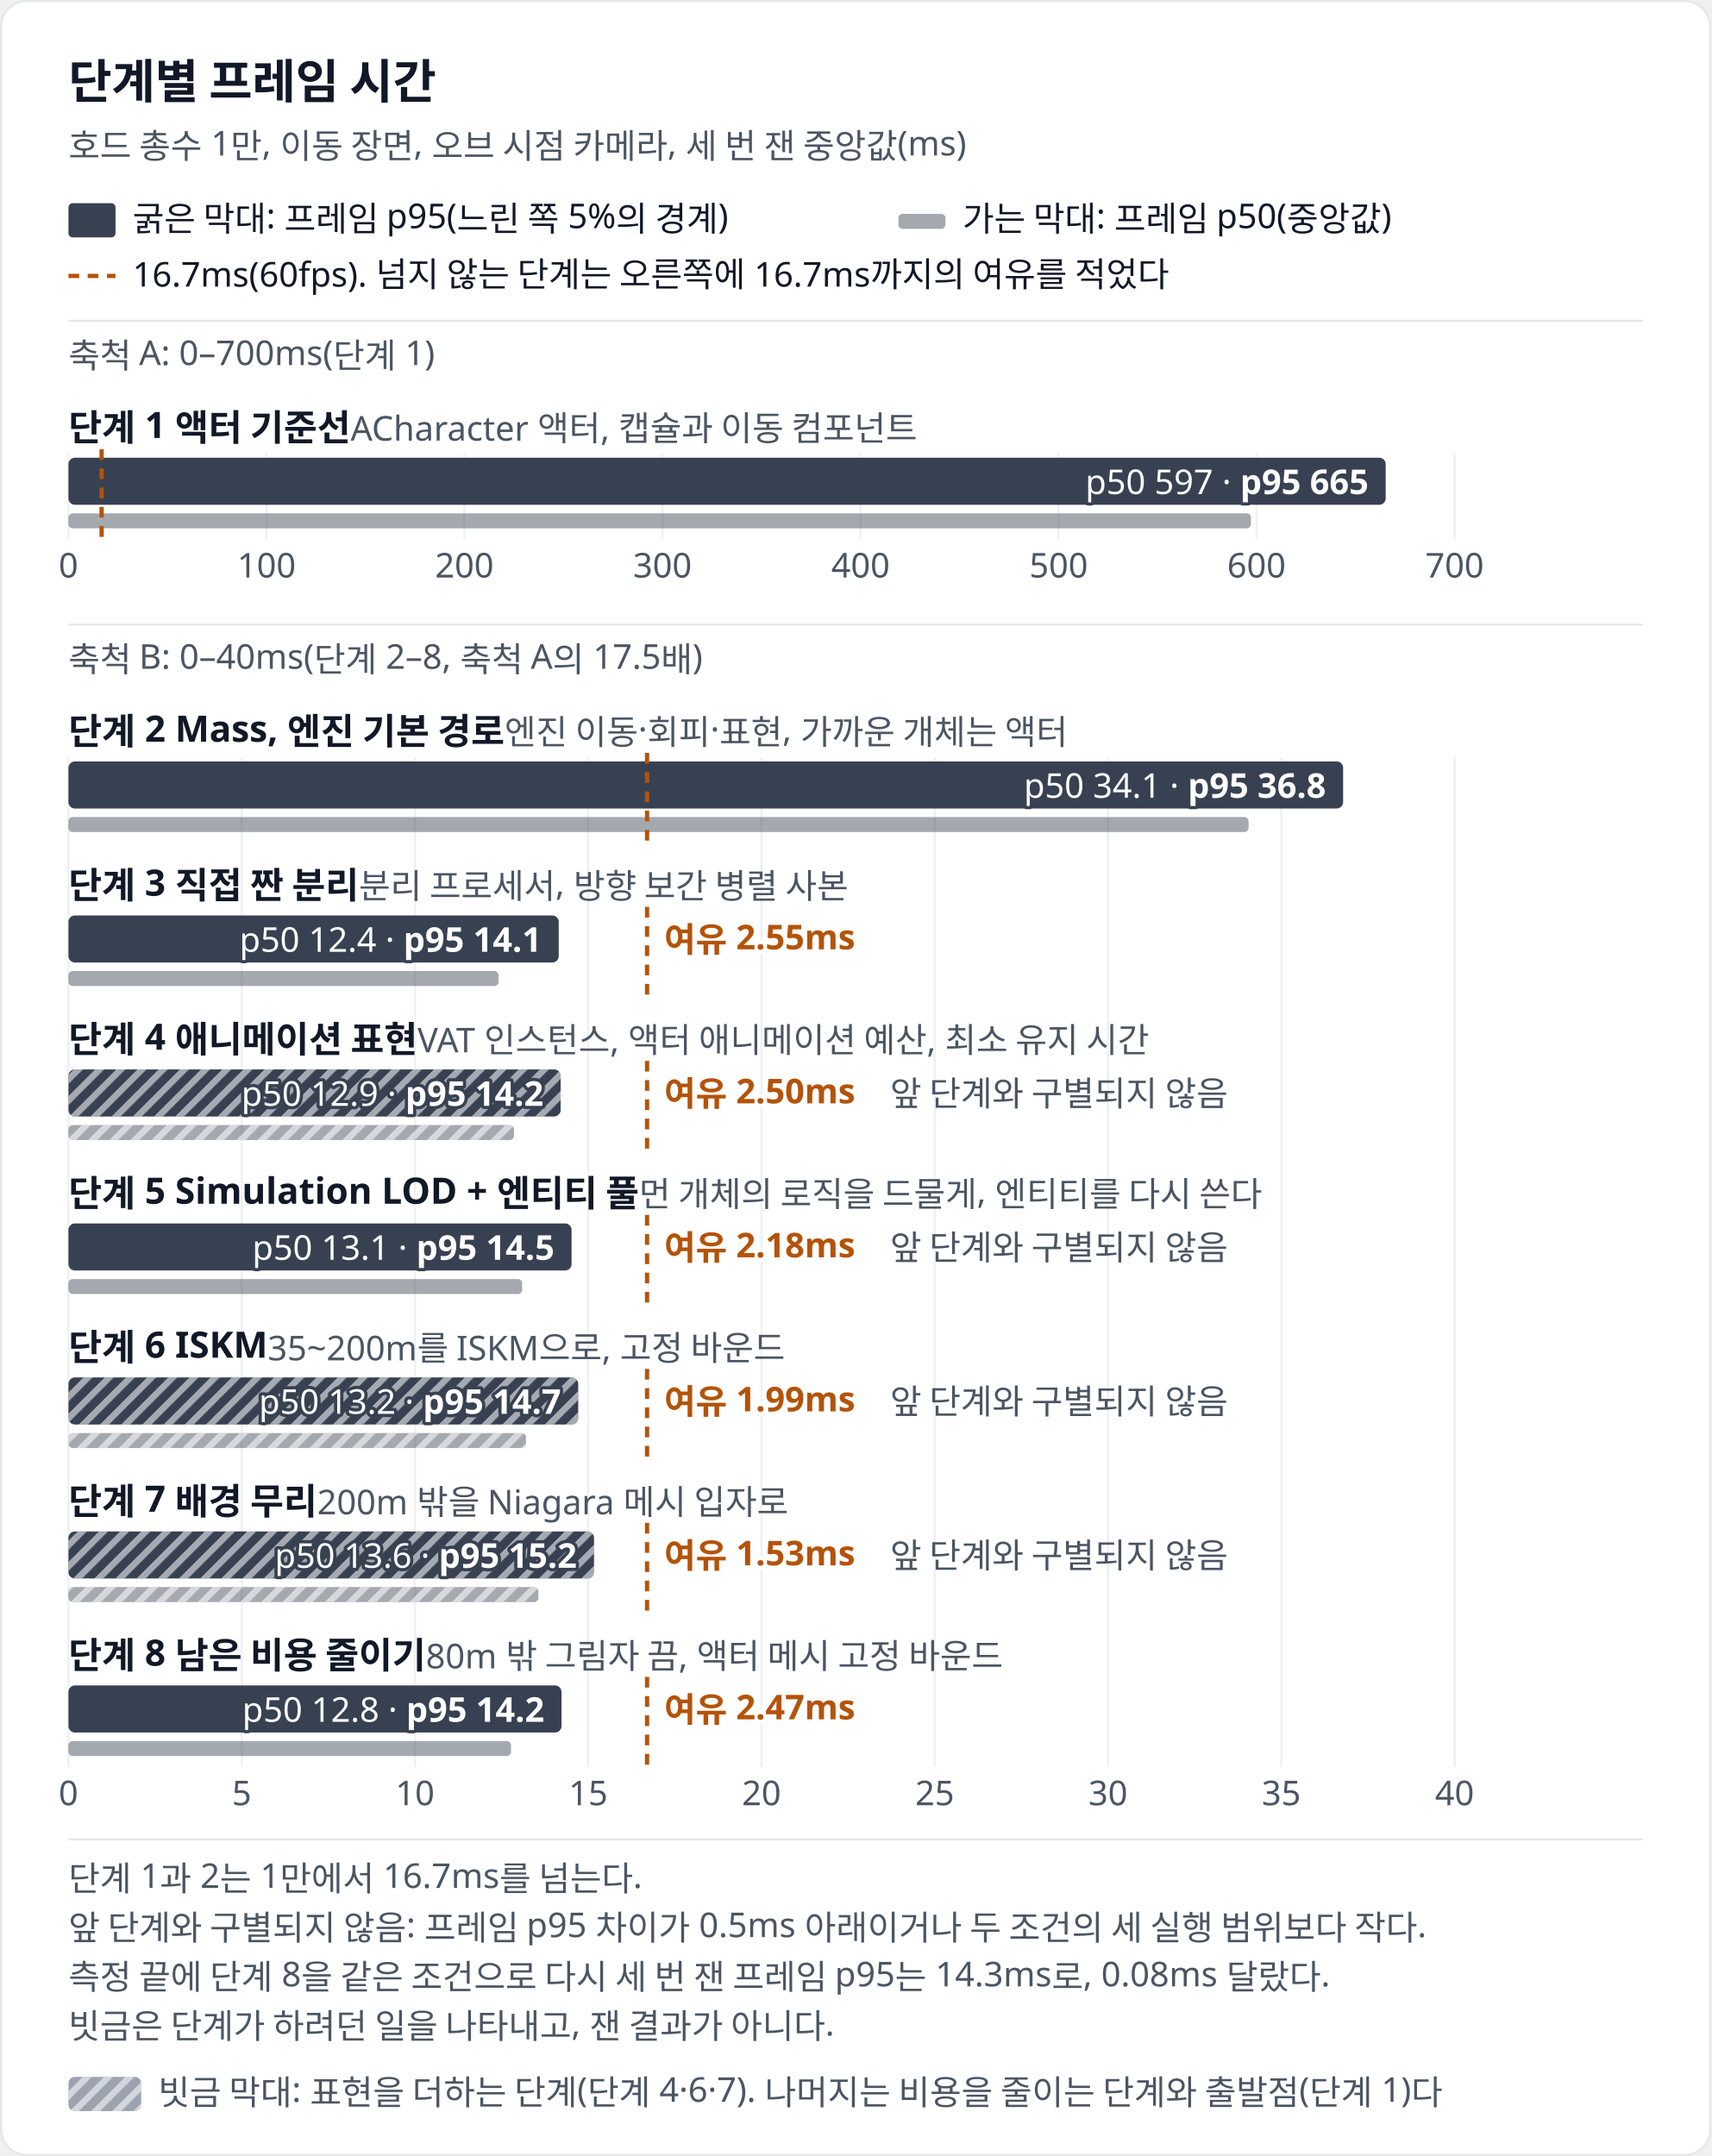
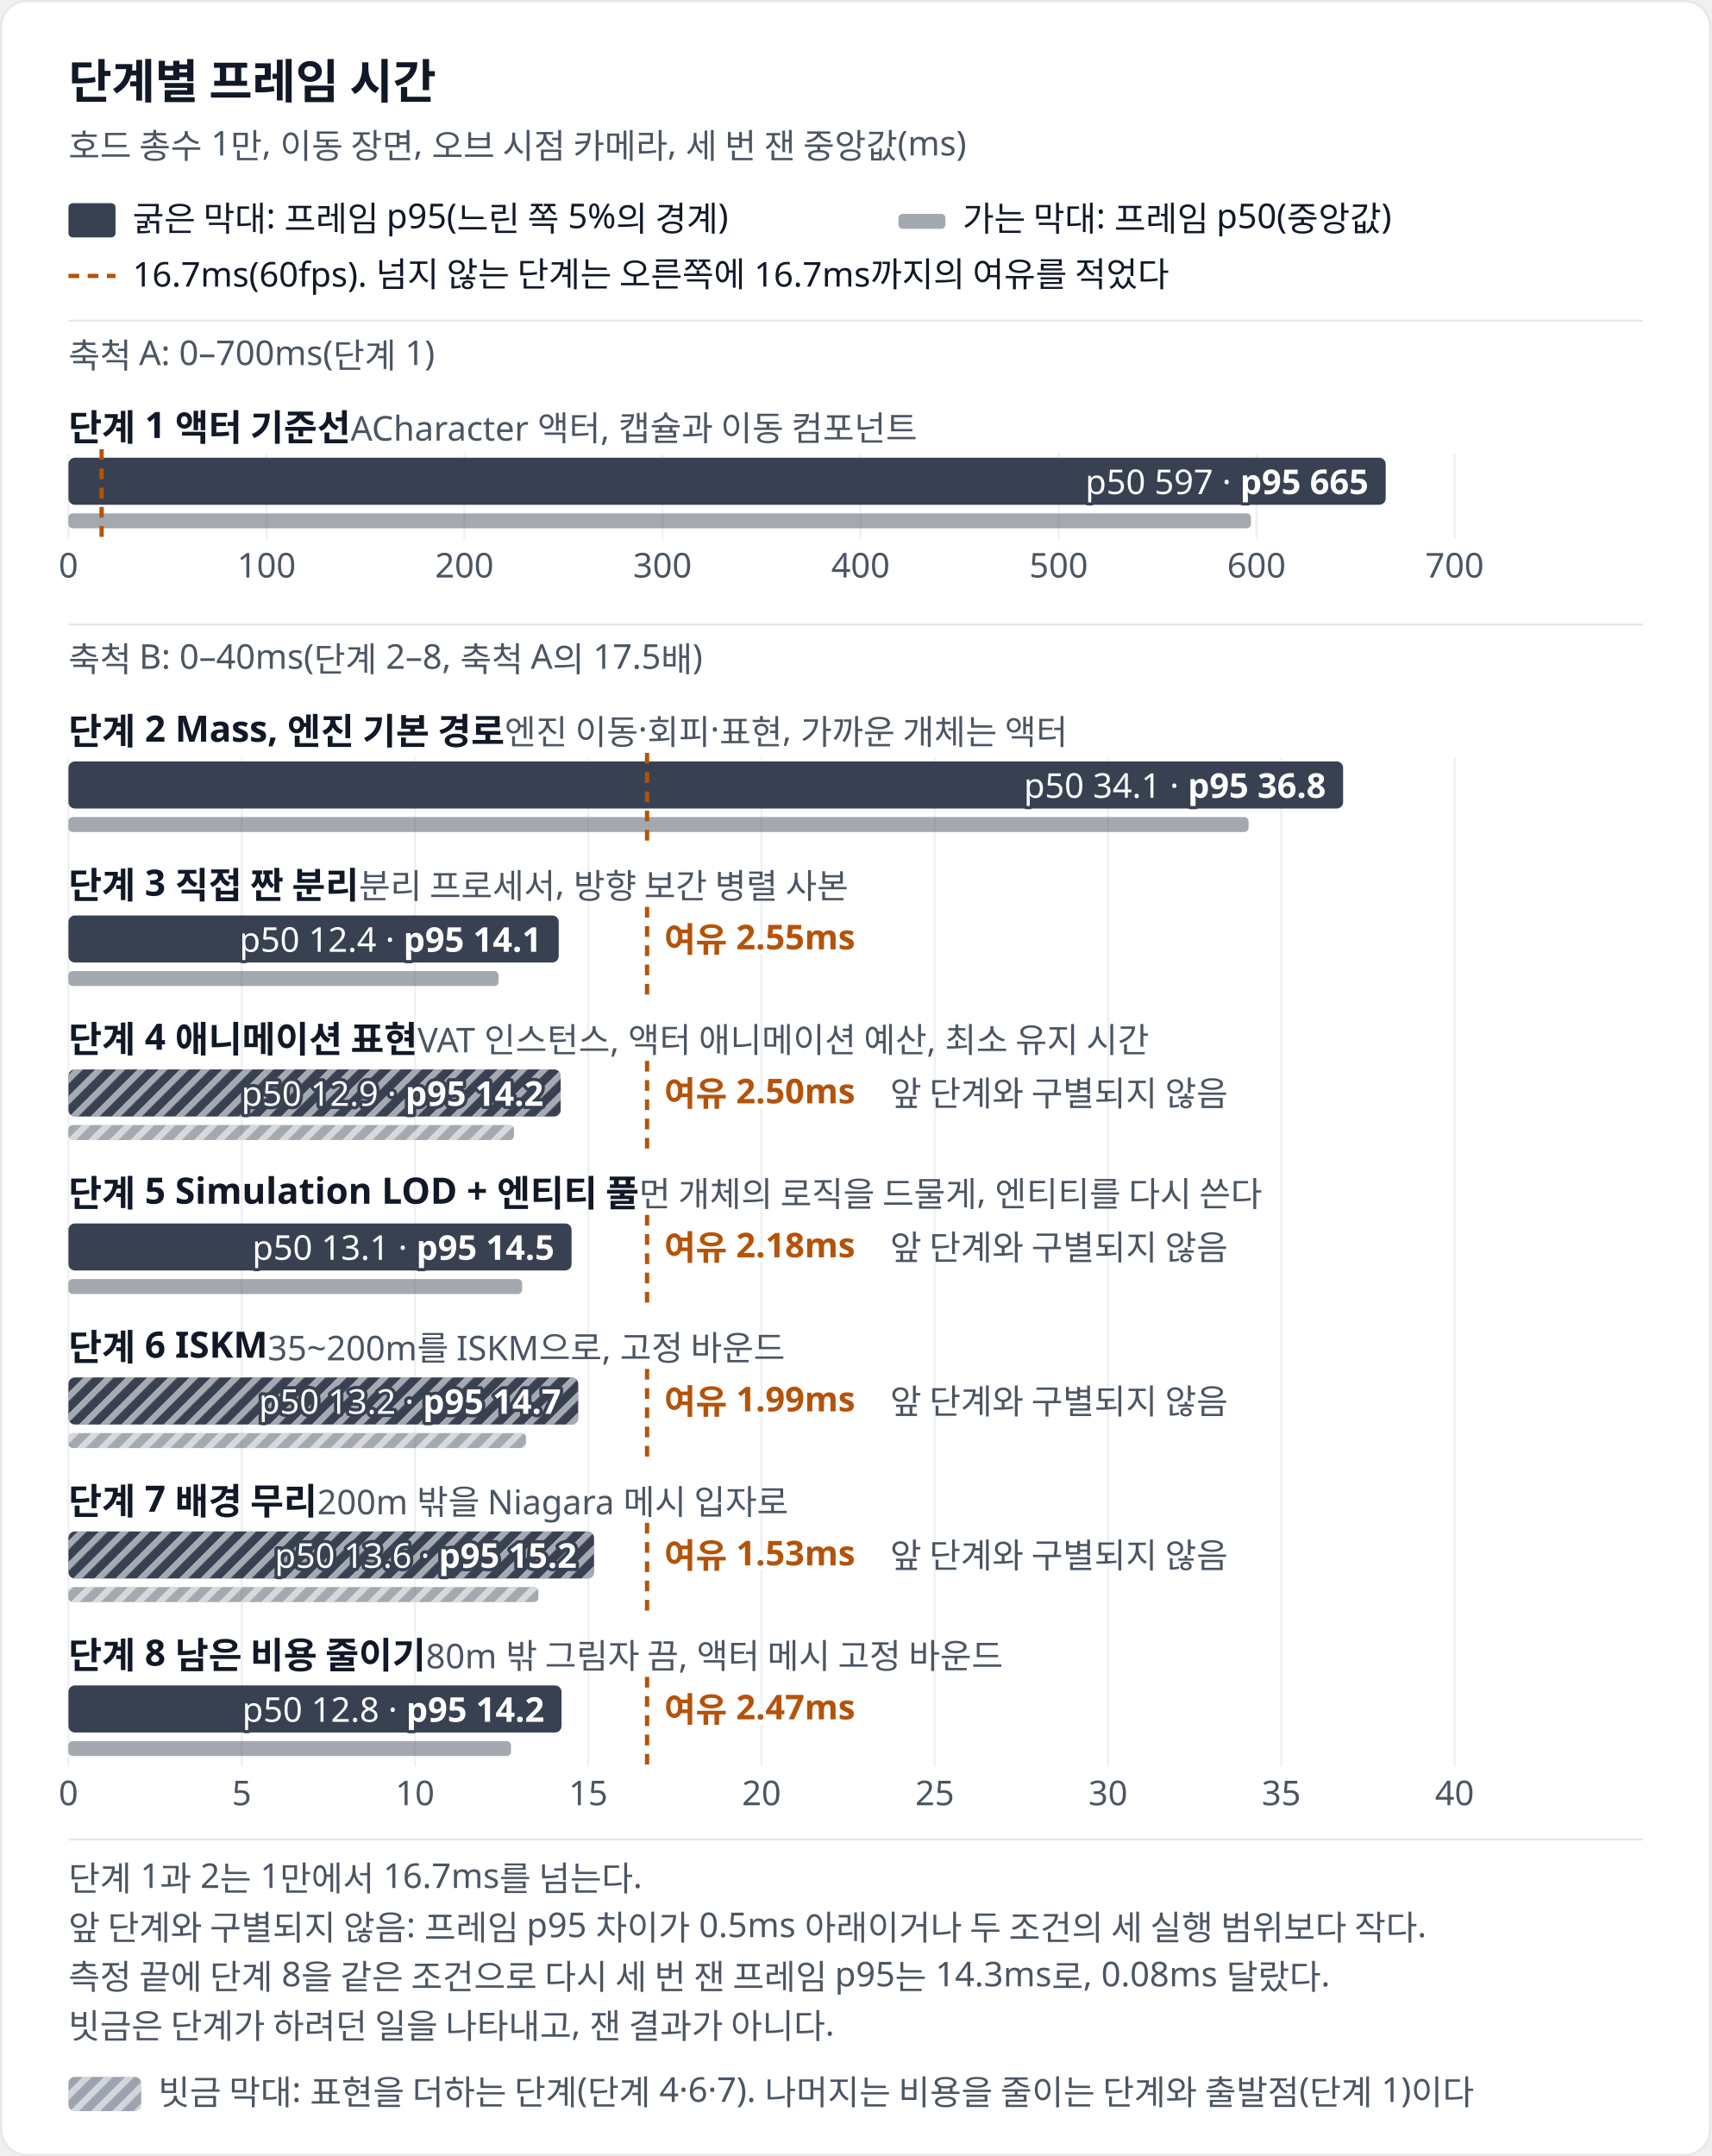
<svg xmlns="http://www.w3.org/2000/svg" width="800" height="1008" viewBox="0 0 800 1008" font-family="Malgun Gothic, Apple SD Gothic Neo, Noto Sans KR, Segoe UI, sans-serif" font-size="16" fill="#111827">
  <rect x="0.5" y="0.5" width="799" height="1007" rx="12" fill="#ffffff" stroke="#e5e7eb" />
  <defs>
    <pattern id="rep" patternUnits="userSpaceOnUse" width="7" height="7" patternTransform="rotate(45)">
      <rect width="3" height="7" fill="#ffffff" fill-opacity="0.55" />
    </pattern>
  </defs>
  <text x="32" y="46" font-size="22" font-weight="700">단계별 프레임 시간</text>
  <text x="32" y="74" font-size="16" fill="#4b5563">호드 총수 1만, 이동 장면, 오브 시점 카메라, 세 번 잰 중앙값(ms)</text>
  <rect x="32" y="95" width="22" height="16" rx="2" fill="#374151" />
  <text x="62" y="108" font-size="16">굵은 막대: 프레임 p95(느린 쪽 5%의 경계)</text>
  <rect x="420" y="100" width="22" height="7" rx="2" fill="#374151" fill-opacity="0.45" />
  <text x="450" y="108" font-size="16">가는 막대: 프레임 p50(중앙값)</text>
  <line x1="32" y1="129" x2="54" y2="129" stroke="#b45309" stroke-width="2" stroke-dasharray="5 4" />
  <text x="62" y="134" font-size="16">16.7ms(60fps). 넘지 않는 단계는 오른쪽에 16.7ms까지의 여유를 적었다</text>
  <line x1="32" y1="150" x2="768" y2="150" stroke="#e5e7eb" />
  <text x="32" y="172" font-size="16" fill="#4b5563">축척 A: 0–700ms(단계 1)</text>
  <line x1="32.0" y1="212" x2="32.0" y2="252" stroke="#eef0f3" />
  <text x="32.0" y="270" font-size="16" fill="#4b5563" text-anchor="middle">0</text>
  <line x1="124.6" y1="212" x2="124.6" y2="252" stroke="#eef0f3" />
  <text x="124.6" y="270" font-size="16" fill="#4b5563" text-anchor="middle">100</text>
  <line x1="217.1" y1="212" x2="217.1" y2="252" stroke="#eef0f3" />
  <text x="217.1" y="270" font-size="16" fill="#4b5563" text-anchor="middle">200</text>
  <line x1="309.7" y1="212" x2="309.7" y2="252" stroke="#eef0f3" />
  <text x="309.7" y="270" font-size="16" fill="#4b5563" text-anchor="middle">300</text>
  <line x1="402.3" y1="212" x2="402.3" y2="252" stroke="#eef0f3" />
  <text x="402.3" y="270" font-size="16" fill="#4b5563" text-anchor="middle">400</text>
  <line x1="494.9" y1="212" x2="494.9" y2="252" stroke="#eef0f3" />
  <text x="494.9" y="270" font-size="16" fill="#4b5563" text-anchor="middle">500</text>
  <line x1="587.4" y1="212" x2="587.4" y2="252" stroke="#eef0f3" />
  <text x="587.4" y="270" font-size="16" fill="#4b5563" text-anchor="middle">600</text>
  <line x1="680.0" y1="212" x2="680.0" y2="252" stroke="#eef0f3" />
  <text x="680.0" y="270" font-size="16" fill="#4b5563" text-anchor="middle">700</text>
  <text x="32" y="206" font-size="17" font-weight="700">단계 1 액터 기준선<tspan font-size="16" font-weight="400" fill="#4b5563">  ACharacter 액터, 캡슐과 이동 컴포넌트</tspan>
  </text>
  <rect x="32.0" y="214" width="615.8" height="22" rx="3" fill="#374151" />
  <rect x="32.0" y="240" width="552.8" height="7" rx="2" fill="#374151" fill-opacity="0.45" />
  <line x1="47.5" y1="210" x2="47.5" y2="252" stroke="#b45309" stroke-width="2" stroke-dasharray="5 4" />
  <text x="639.8" y="231" font-size="16" text-anchor="end" fill="#374151" stroke="#374151" stroke-width="3" stroke-linejoin="round">p50 597 · <tspan font-weight="700">p95 665</tspan>
  </text>
  <text x="639.8" y="231" font-size="16" text-anchor="end" fill="white">p50 597 · <tspan font-weight="700">p95 665</tspan>
  </text>
  <line x1="32" y1="292" x2="768" y2="292" stroke="#e5e7eb" />
  <text x="32" y="314" font-size="16" fill="#4b5563">축척 B: 0–40ms(단계 2–8, 축척 A의 17.5배)</text>
  <line x1="32.0" y1="354" x2="32.0" y2="826" stroke="#eef0f3" />
  <text x="32.0" y="844" font-size="16" fill="#4b5563" text-anchor="middle">0</text>
  <line x1="113.0" y1="354" x2="113.0" y2="826" stroke="#eef0f3" />
  <text x="113.0" y="844" font-size="16" fill="#4b5563" text-anchor="middle">5</text>
  <line x1="194.0" y1="354" x2="194.0" y2="826" stroke="#eef0f3" />
  <text x="194.0" y="844" font-size="16" fill="#4b5563" text-anchor="middle">10</text>
  <line x1="275.0" y1="354" x2="275.0" y2="826" stroke="#eef0f3" />
  <text x="275.0" y="844" font-size="16" fill="#4b5563" text-anchor="middle">15</text>
  <line x1="356.0" y1="354" x2="356.0" y2="826" stroke="#eef0f3" />
  <text x="356.0" y="844" font-size="16" fill="#4b5563" text-anchor="middle">20</text>
  <line x1="437.0" y1="354" x2="437.0" y2="826" stroke="#eef0f3" />
  <text x="437.0" y="844" font-size="16" fill="#4b5563" text-anchor="middle">25</text>
  <line x1="518.0" y1="354" x2="518.0" y2="826" stroke="#eef0f3" />
  <text x="518.0" y="844" font-size="16" fill="#4b5563" text-anchor="middle">30</text>
  <line x1="599.0" y1="354" x2="599.0" y2="826" stroke="#eef0f3" />
  <text x="599.0" y="844" font-size="16" fill="#4b5563" text-anchor="middle">35</text>
  <line x1="680.0" y1="354" x2="680.0" y2="826" stroke="#eef0f3" />
  <text x="680.0" y="844" font-size="16" fill="#4b5563" text-anchor="middle">40</text>
  <text x="32" y="348" font-size="17" font-weight="700">단계 2 Mass, 엔진 기본 경로<tspan font-size="16" font-weight="400" fill="#4b5563">  엔진 이동·회피·표현, 가까운 개체는 액터</tspan>
  </text>
  <rect x="32.0" y="356" width="595.9" height="22" rx="3" fill="#374151" />
  <rect x="32.0" y="382" width="551.7" height="7" rx="2" fill="#374151" fill-opacity="0.45" />
  <line x1="302.5" y1="352" x2="302.5" y2="394" stroke="#b45309" stroke-width="2" stroke-dasharray="5 4" />
  <text x="619.9" y="373" font-size="16" text-anchor="end" fill="#374151" stroke="#374151" stroke-width="3" stroke-linejoin="round">p50 34.1 · <tspan font-weight="700">p95 36.8</tspan>
  </text>
  <text x="619.9" y="373" font-size="16" text-anchor="end" fill="white">p50 34.1 · <tspan font-weight="700">p95 36.8</tspan>
  </text>
  <text x="32" y="420" font-size="17" font-weight="700">단계 3 직접 짠 분리<tspan font-size="16" font-weight="400" fill="#4b5563">  분리 프로세서, 방향 보간 병렬 사본</tspan>
  </text>
  <rect x="32.0" y="428" width="229.2" height="22" rx="3" fill="#374151" />
  <rect x="32.0" y="454" width="201.1" height="7" rx="2" fill="#374151" fill-opacity="0.45" />
  <line x1="302.5" y1="424" x2="302.5" y2="466" stroke="#b45309" stroke-width="2" stroke-dasharray="5 4" />
  <text x="253.2" y="445" font-size="16" text-anchor="end" fill="#374151" stroke="#374151" stroke-width="3" stroke-linejoin="round">p50 12.4 · <tspan font-weight="700">p95 14.1</tspan>
  </text>
  <text x="253.2" y="445" font-size="16" text-anchor="end" fill="white">p50 12.4 · <tspan font-weight="700">p95 14.1</tspan>
  </text>
  <text x="310.5" y="445.0" font-size="16" text-anchor="start" font-weight="700" fill="white" stroke="white" stroke-width="4" stroke-linejoin="round">여유 2.55ms</text>
  <text x="310.5" y="445.0" font-size="16" text-anchor="start" font-weight="700" fill="#b45309">여유 2.55ms</text>
  <text x="32" y="492" font-size="17" font-weight="700">단계 4 애니메이션 표현<tspan font-size="16" font-weight="400" fill="#4b5563">  VAT 인스턴스, 액터 애니메이션 예산, 최소 유지 시간</tspan>
  </text>
  <rect x="32.0" y="500" width="230.1" height="22" rx="3" fill="#374151" />
  <rect x="32.0" y="500" width="230.1" height="22" rx="3" fill="url(#rep)" />
  <rect x="32.0" y="526" width="208.3" height="7" rx="2" fill="#374151" fill-opacity="0.45" />
  <rect x="32.0" y="526" width="208.3" height="7" rx="2" fill="url(#rep)" />
  <line x1="302.5" y1="496" x2="302.5" y2="538" stroke="#b45309" stroke-width="2" stroke-dasharray="5 4" />
  <text x="254.1" y="517" font-size="16" text-anchor="end" fill="#374151" stroke="#374151" stroke-width="3" stroke-linejoin="round">p50 12.9 · <tspan font-weight="700">p95 14.2</tspan>
  </text>
  <text x="254.1" y="517" font-size="16" text-anchor="end" fill="white">p50 12.9 · <tspan font-weight="700">p95 14.2</tspan>
  </text>
  <text x="310.5" y="517.0" font-size="16" text-anchor="start" font-weight="700" fill="white" stroke="white" stroke-width="4" stroke-linejoin="round">여유 2.50ms</text>
  <text x="310.5" y="517.0" font-size="16" text-anchor="start" font-weight="700" fill="#b45309">여유 2.50ms</text>
  <text x="416.1" y="517" font-size="16" fill="#4b5563">앞 단계와 구별되지 않음</text>
  <text x="32" y="564" font-size="17" font-weight="700">단계 5 Simulation LOD + 엔티티 풀<tspan font-size="16" font-weight="400" fill="#4b5563">  먼 개체의 로직을 드물게, 엔티티를 다시 쓴다</tspan>
  </text>
  <rect x="32.0" y="572" width="235.2" height="22" rx="3" fill="#374151" />
  <rect x="32.0" y="598" width="212.1" height="7" rx="2" fill="#374151" fill-opacity="0.45" />
  <line x1="302.5" y1="568" x2="302.5" y2="610" stroke="#b45309" stroke-width="2" stroke-dasharray="5 4" />
  <text x="259.2" y="589" font-size="16" text-anchor="end" fill="#374151" stroke="#374151" stroke-width="3" stroke-linejoin="round">p50 13.1 · <tspan font-weight="700">p95 14.5</tspan>
  </text>
  <text x="259.2" y="589" font-size="16" text-anchor="end" fill="white">p50 13.1 · <tspan font-weight="700">p95 14.5</tspan>
  </text>
  <text x="310.5" y="589.0" font-size="16" text-anchor="start" font-weight="700" fill="white" stroke="white" stroke-width="4" stroke-linejoin="round">여유 2.18ms</text>
  <text x="310.5" y="589.0" font-size="16" text-anchor="start" font-weight="700" fill="#b45309">여유 2.18ms</text>
  <text x="416.1" y="589" font-size="16" fill="#4b5563">앞 단계와 구별되지 않음</text>
  <text x="32" y="636" font-size="17" font-weight="700">단계 6 ISKM<tspan font-size="16" font-weight="400" fill="#4b5563">  35~200m를 ISKM으로, 고정 바운드</tspan>
  </text>
  <rect x="32.0" y="644" width="238.3" height="22" rx="3" fill="#374151" />
  <rect x="32.0" y="644" width="238.3" height="22" rx="3" fill="url(#rep)" />
  <rect x="32.0" y="670" width="213.9" height="7" rx="2" fill="#374151" fill-opacity="0.45" />
  <rect x="32.0" y="670" width="213.9" height="7" rx="2" fill="url(#rep)" />
  <line x1="302.5" y1="640" x2="302.5" y2="682" stroke="#b45309" stroke-width="2" stroke-dasharray="5 4" />
  <text x="262.3" y="661" font-size="16" text-anchor="end" fill="#374151" stroke="#374151" stroke-width="3" stroke-linejoin="round">p50 13.2 · <tspan font-weight="700">p95 14.7</tspan>
  </text>
  <text x="262.3" y="661" font-size="16" text-anchor="end" fill="white">p50 13.2 · <tspan font-weight="700">p95 14.7</tspan>
  </text>
  <text x="310.5" y="661.0" font-size="16" text-anchor="start" font-weight="700" fill="white" stroke="white" stroke-width="4" stroke-linejoin="round">여유 1.99ms</text>
  <text x="310.5" y="661.0" font-size="16" text-anchor="start" font-weight="700" fill="#b45309">여유 1.99ms</text>
  <text x="416.1" y="661" font-size="16" fill="#4b5563">앞 단계와 구별되지 않음</text>
  <text x="32" y="708" font-size="17" font-weight="700">단계 7 배경 무리<tspan font-size="16" font-weight="400" fill="#4b5563">  200m 밖을 Niagara 메시 입자로</tspan>
  </text>
  <rect x="32.0" y="716" width="245.7" height="22" rx="3" fill="#374151" />
  <rect x="32.0" y="716" width="245.7" height="22" rx="3" fill="url(#rep)" />
  <rect x="32.0" y="742" width="219.7" height="7" rx="2" fill="#374151" fill-opacity="0.45" />
  <rect x="32.0" y="742" width="219.7" height="7" rx="2" fill="url(#rep)" />
  <line x1="302.5" y1="712" x2="302.5" y2="754" stroke="#b45309" stroke-width="2" stroke-dasharray="5 4" />
  <text x="269.7" y="733" font-size="16" text-anchor="end" fill="#374151" stroke="#374151" stroke-width="3" stroke-linejoin="round">p50 13.6 · <tspan font-weight="700">p95 15.2</tspan>
  </text>
  <text x="269.7" y="733" font-size="16" text-anchor="end" fill="white">p50 13.6 · <tspan font-weight="700">p95 15.2</tspan>
  </text>
  <text x="310.5" y="733.0" font-size="16" text-anchor="start" font-weight="700" fill="white" stroke="white" stroke-width="4" stroke-linejoin="round">여유 1.53ms</text>
  <text x="310.5" y="733.0" font-size="16" text-anchor="start" font-weight="700" fill="#b45309">여유 1.53ms</text>
  <text x="416.1" y="733" font-size="16" fill="#4b5563">앞 단계와 구별되지 않음</text>
  <text x="32" y="780" font-size="17" font-weight="700">단계 8 남은 비용 줄이기<tspan font-size="16" font-weight="400" fill="#4b5563">  80m 밖 그림자 끔, 액터 메시 고정 바운드</tspan>
  </text>
  <rect x="32.0" y="788" width="230.5" height="22" rx="3" fill="#374151" />
  <rect x="32.0" y="814" width="206.9" height="7" rx="2" fill="#374151" fill-opacity="0.45" />
  <line x1="302.5" y1="784" x2="302.5" y2="826" stroke="#b45309" stroke-width="2" stroke-dasharray="5 4" />
  <text x="254.5" y="805" font-size="16" text-anchor="end" fill="#374151" stroke="#374151" stroke-width="3" stroke-linejoin="round">p50 12.8 · <tspan font-weight="700">p95 14.2</tspan>
  </text>
  <text x="254.5" y="805" font-size="16" text-anchor="end" fill="white">p50 12.8 · <tspan font-weight="700">p95 14.2</tspan>
  </text>
  <text x="310.5" y="805.0" font-size="16" text-anchor="start" font-weight="700" fill="white" stroke="white" stroke-width="4" stroke-linejoin="round">여유 2.47ms</text>
  <text x="310.5" y="805.0" font-size="16" text-anchor="start" font-weight="700" fill="#b45309">여유 2.47ms</text>
  <line x1="32" y1="860" x2="768" y2="860" stroke="#e5e7eb" />
  <text x="32" y="884" font-size="16" fill="#4b5563">단계 1과 2는 1만에서 16.7ms를 넘는다.</text>
  <text x="32" y="907" font-size="16" fill="#4b5563">앞 단계와 구별되지 않음: 프레임 p95 차이가 0.5ms 아래이거나 두 조건의 세 실행 범위보다 작다.</text>
  <text x="32" y="930" font-size="16" fill="#4b5563">측정 끝에 단계 8을 같은 조건으로 다시 세 번 잰 프레임 p95는 14.3ms로, 0.08ms 달랐다.</text>
  <text x="32" y="953" font-size="16" fill="#4b5563">빗금은 단계가 하려던 일을 나타내고, 잰 결과가 아니다.</text>
  <rect x="32" y="971" width="34" height="16" rx="3" fill="#9ca3af" />
  <rect x="32" y="971" width="34" height="16" rx="3" fill="url(#rep)" />
-   <text x="74" y="984" font-size="16" fill="#4b5563">빗금 막대: 표현을 더하는 단계(단계 4·6·7). 나머지는 비용을 줄이는 단계와 출발점(단계 1)다</text>
+   <text x="74" y="984" font-size="16" fill="#4b5563">빗금 막대: 표현을 더하는 단계(단계 4·6·7). 나머지는 비용을 줄이는 단계와 출발점(단계 1)이다</text>
</svg>
